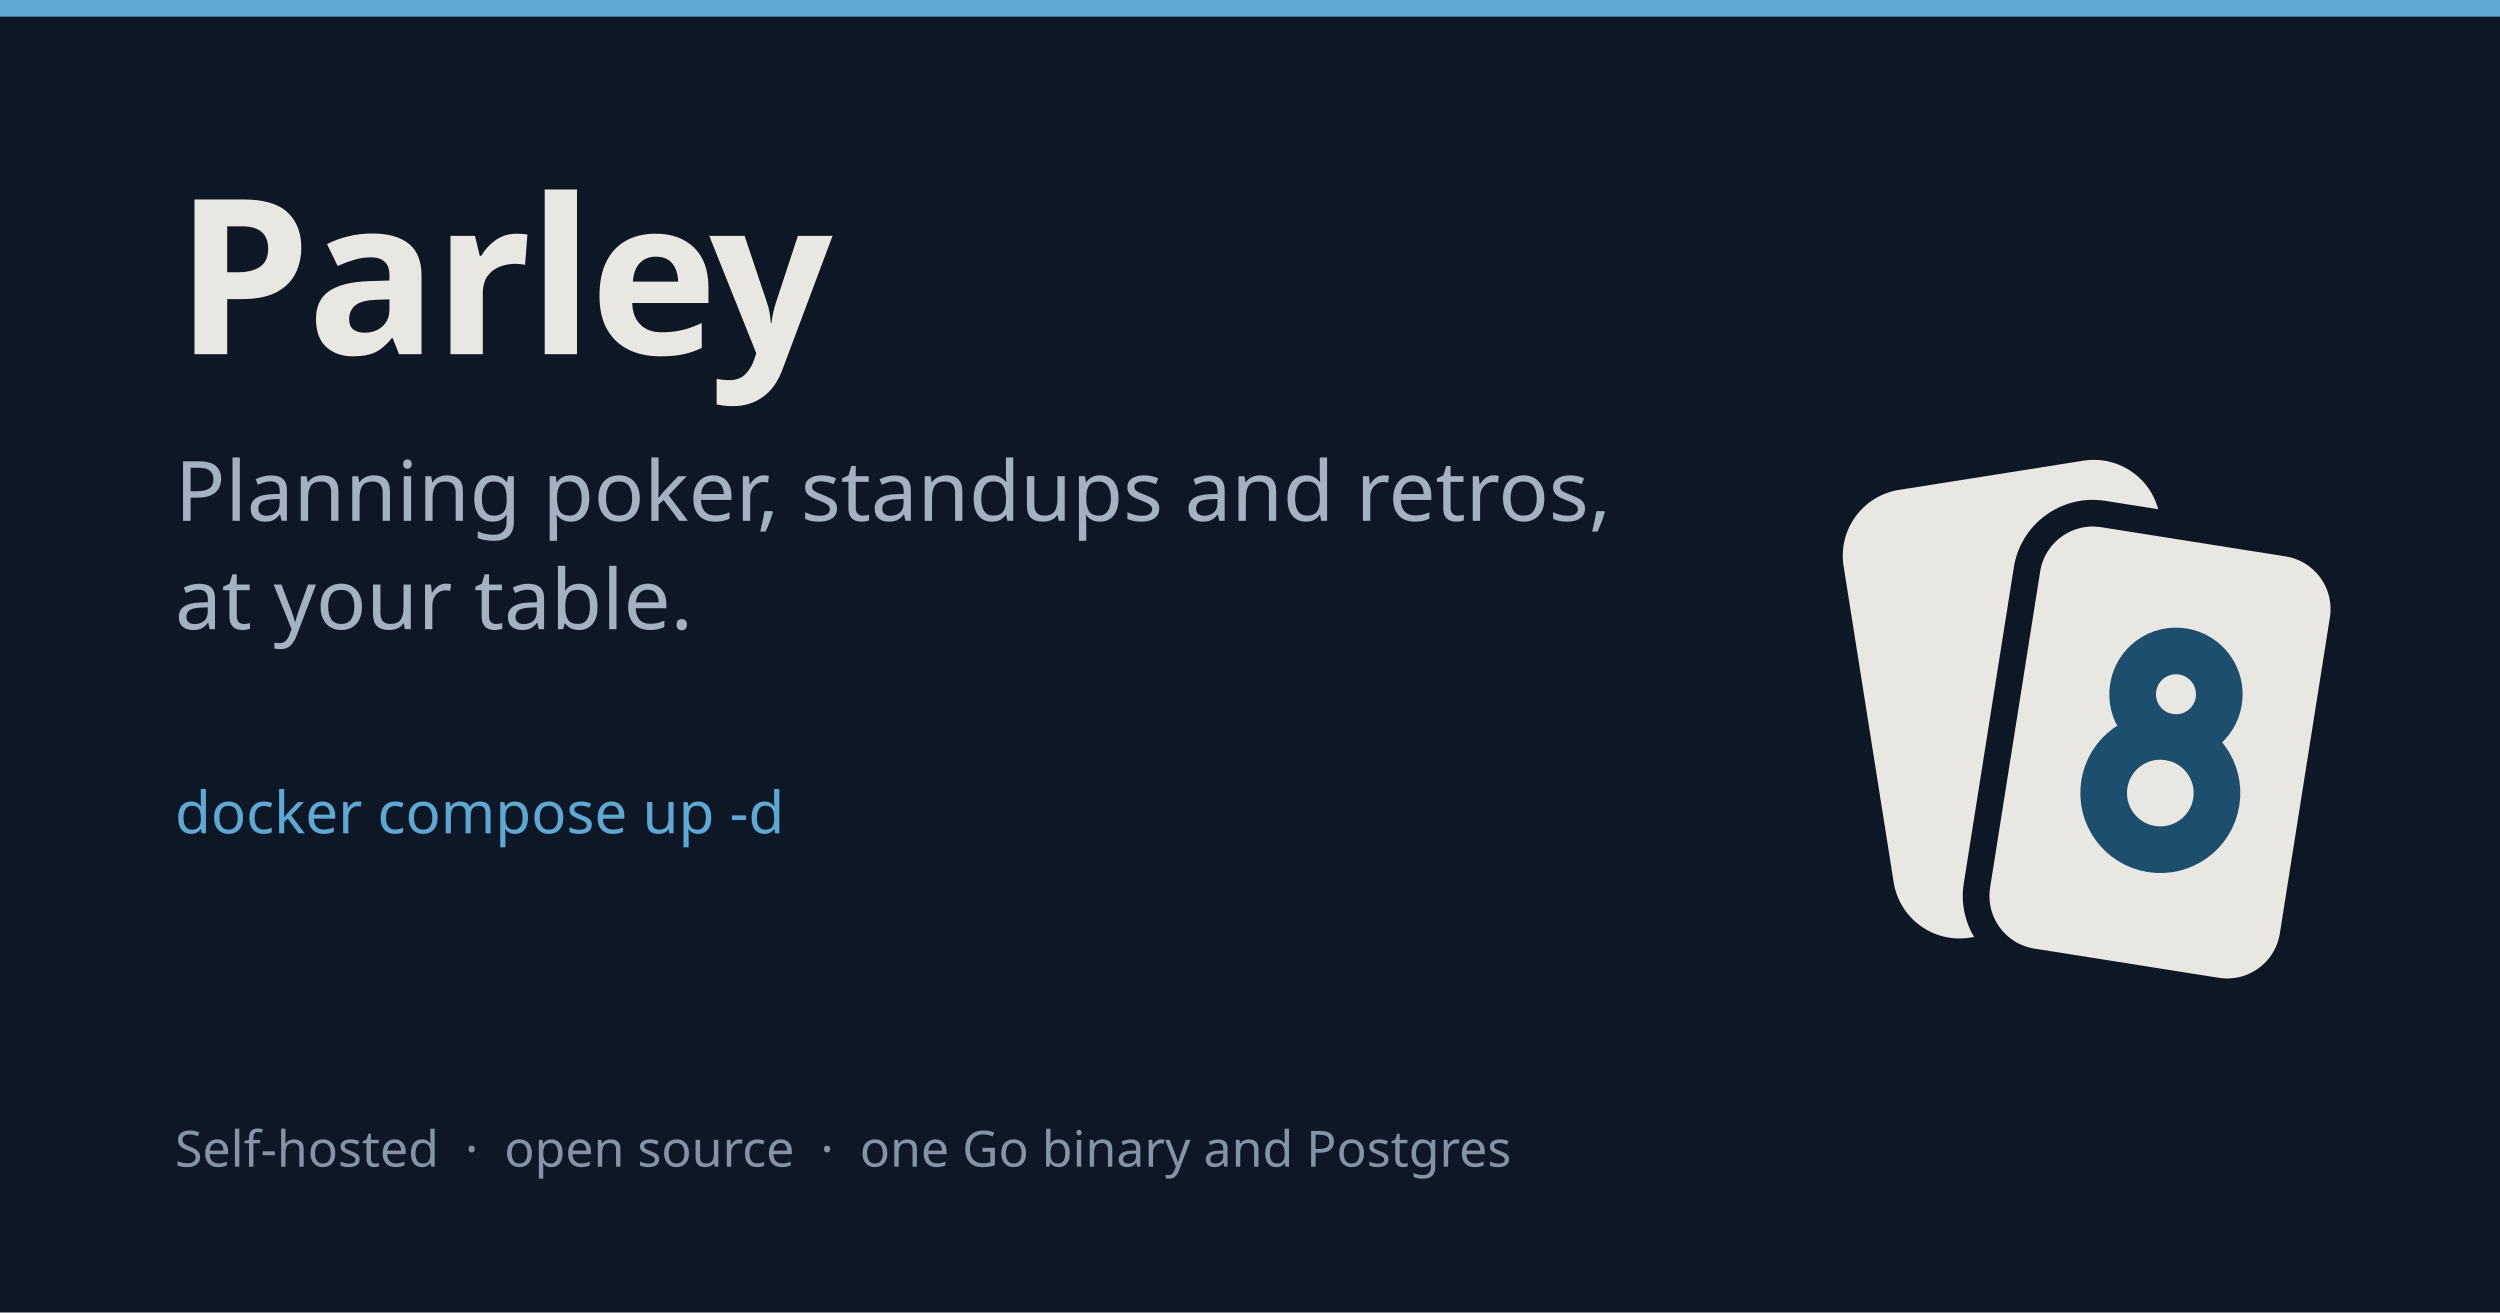
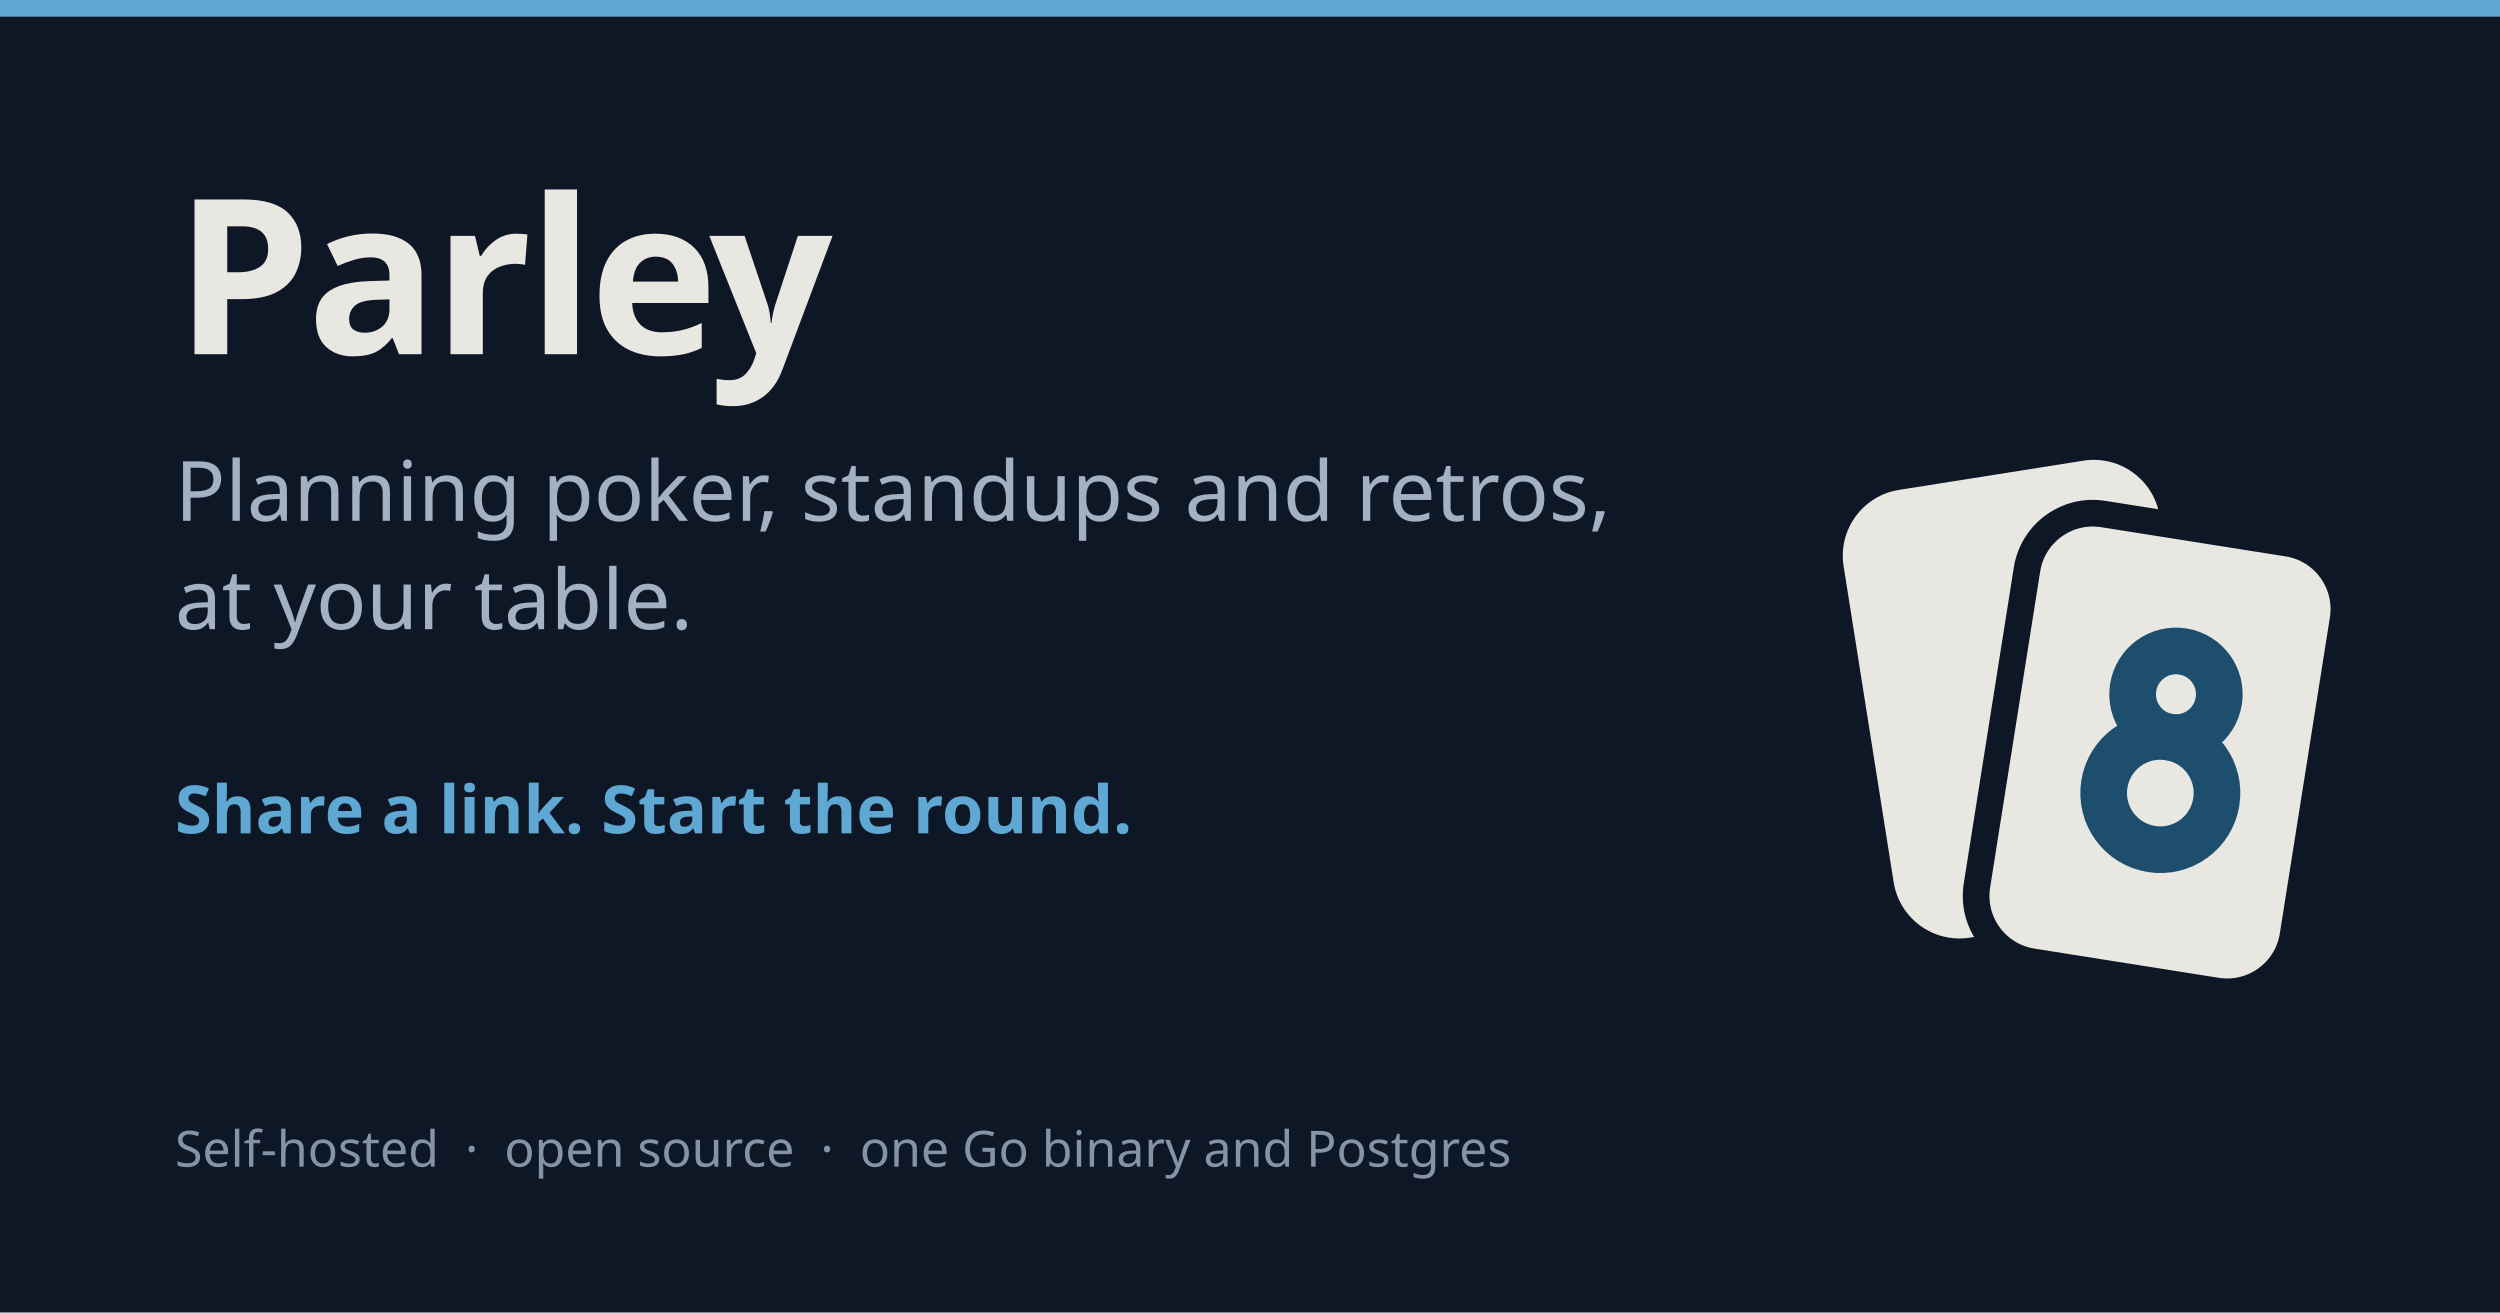
<svg xmlns="http://www.w3.org/2000/svg" width="1200" height="630" viewBox="0 0 1200 630">
  <style>
    @font-face { font-family: "Instrument Sans"; font-weight: 400; src: url("../../../node_modules/@fontsource/instrument-sans/files/instrument-sans-latin-400-normal.woff2"); }
    @font-face { font-family: "Instrument Sans"; font-weight: 700; src: url("../../../node_modules/@fontsource/instrument-sans/files/instrument-sans-latin-700-normal.woff2"); }
    @font-face { font-family: "JetBrains Mono"; font-weight: 400; src: url("../../../node_modules/@fontsource/jetbrains-mono/files/jetbrains-mono-latin-400-normal.woff2"); }
    text { font-family: "Instrument Sans"; }
  </style>
  <rect width="1200" height="630" fill="#0E1726" />
  <rect width="1200" height="8" fill="#5FA8D3" />
  <text x="84" y="170" font-size="104" font-weight="700" fill="#E9E7E1" letter-spacing="-2">Parley</text>
  <text x="84" y="250" font-size="40" fill="#A3B1C0">Planning poker, standups and retros,</text>
  <text x="84" y="302" font-size="40" fill="#A3B1C0">at your table.</text>
-   <text x="84" y="400" font-size="28" fill="#5FA8D3" style="font-family:'JetBrains Mono'">docker compose up -d</text>
+   <text x="84" y="400" font-size="32" font-weight="600" fill="#5FA8D3">Share a link. Start the round.</text>
  <text x="84" y="560" font-size="24" fill="#8494A4">Self-hosted  ·  open source  ·  one Go binary and Postgres</text>
  <g transform="translate(800 150) scale(1.6)">
    <rect x="60" y="48" width="96" height="136" rx="20" fill="#E9E7E1" transform="rotate(-9 108 116)" />
    <rect x="100" y="64" width="96" height="136" rx="20" fill="#E9E7E1" stroke="#0E1726" stroke-width="8" transform="rotate(9 148 132)" />
    <g transform="rotate(9 148 132)" fill="none" stroke="#1D4E6E" stroke-width="14" stroke-linecap="round">
      <circle cx="150" cy="114" r="13" />
      <circle cx="150" cy="144" r="17" />
    </g>
  </g>
</svg>
